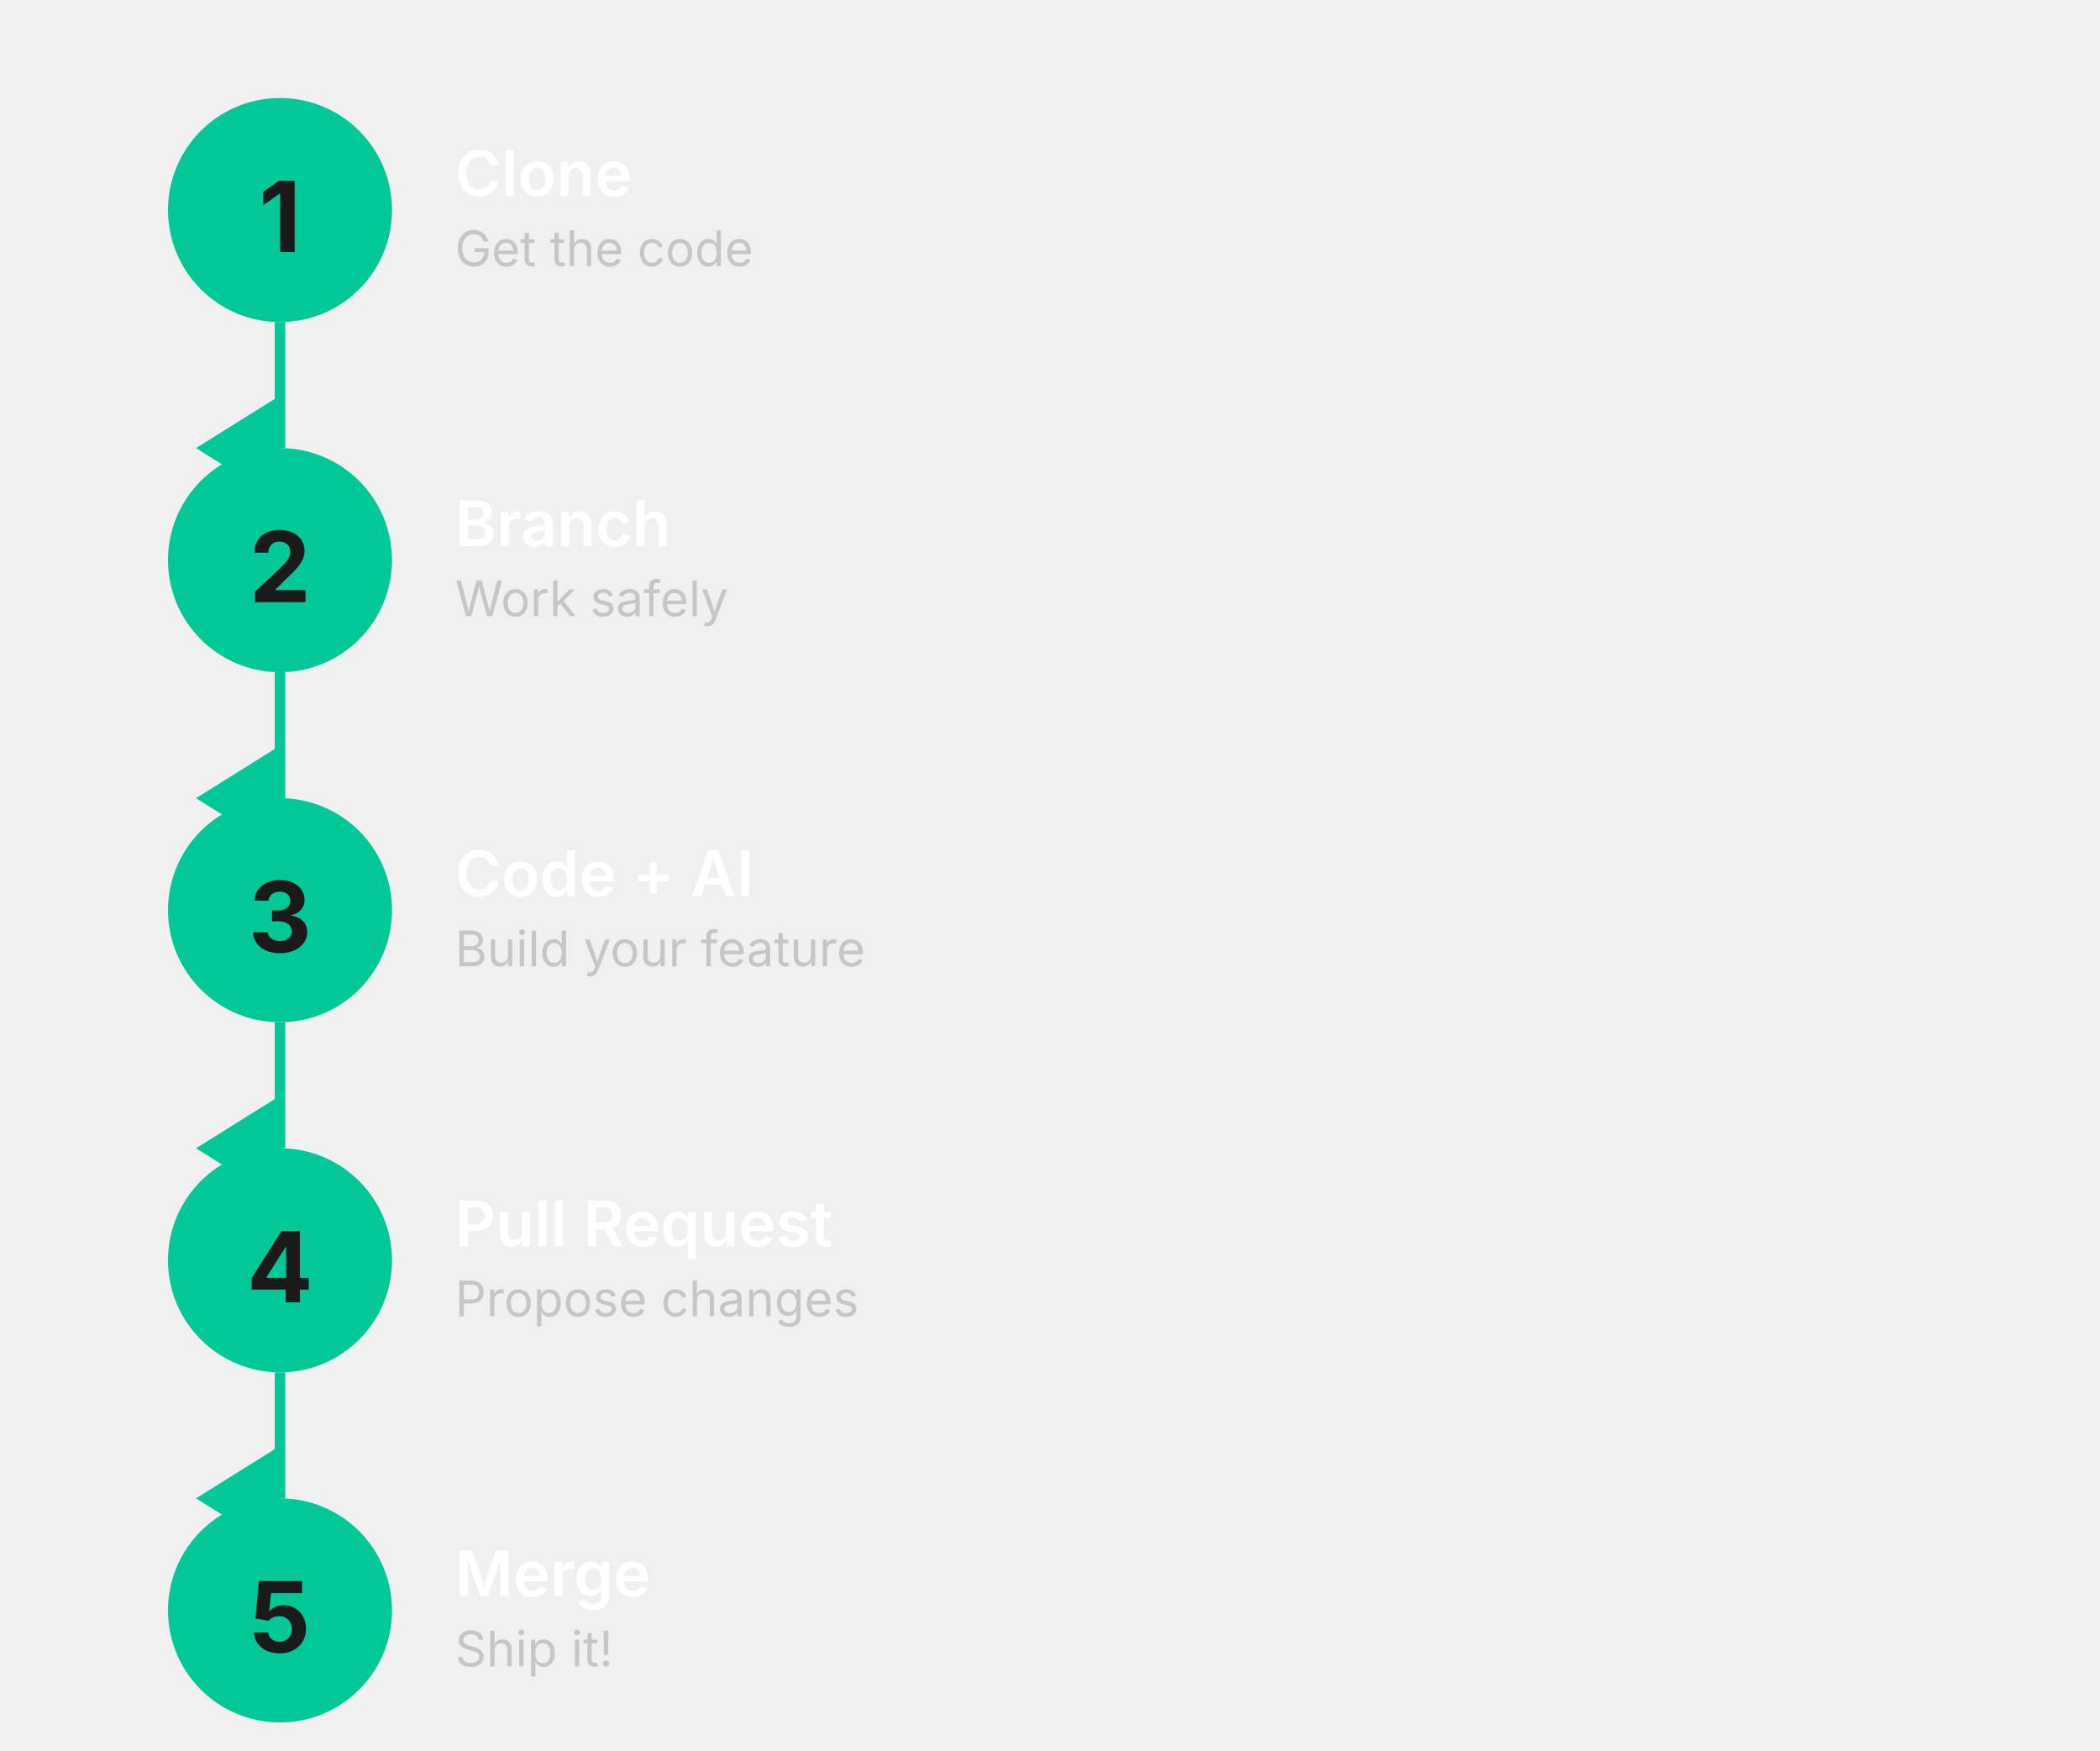
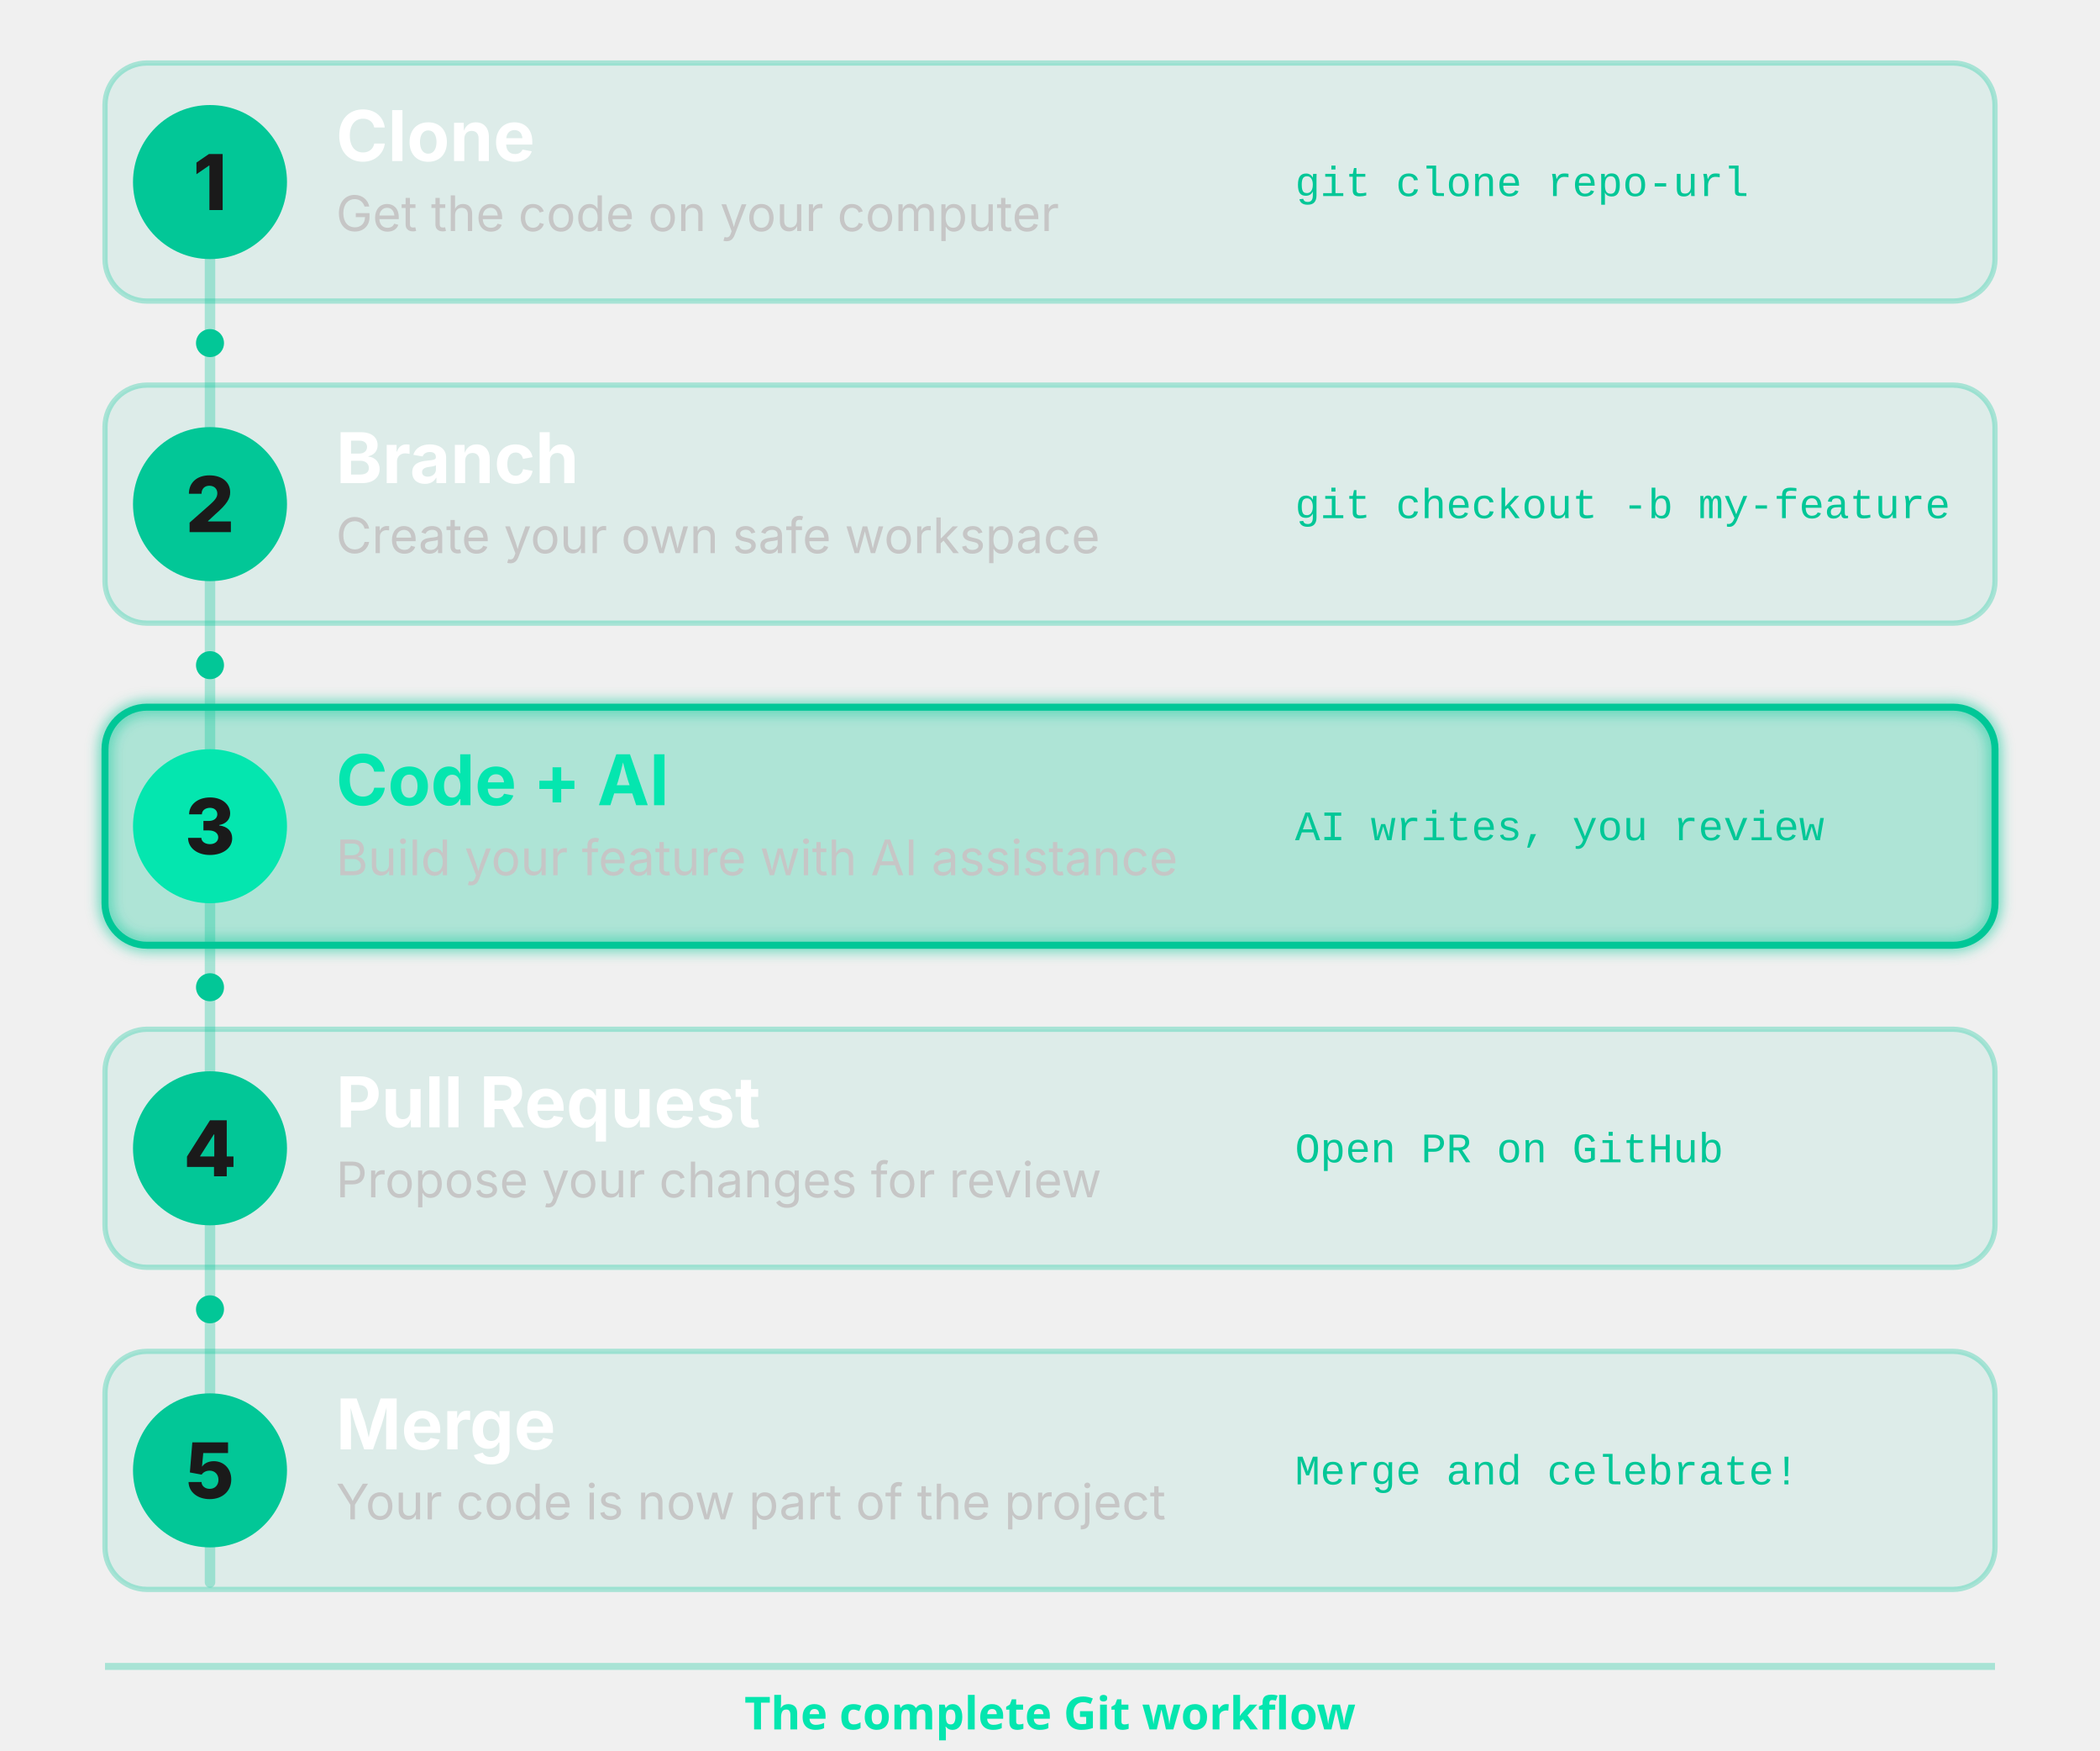
<svg xmlns="http://www.w3.org/2000/svg" viewBox="0 0 600 500">
  <style>
+     .card {
+       fill: rgba(2, 199, 151, 0.08);
+       stroke: rgba(2, 199, 151, 0.3);
+       stroke-width: 1.5;
+       rx: 12;
+     }
+     .card-active {
+       fill: rgba(2, 199, 151, 0.15);
+       stroke: #02c797;
+       stroke-width: 2;
+       rx: 12;
+     }
    .step-circle {
      fill: #02c797;
    }
    .step-number {
      fill: #1a1a1a;
      font-family: system-ui, -apple-system, sans-serif;
-       font-size: 28px;
-       font-weight: 700;
+       font-size: 22px;
+       font-weight: 800;
      text-anchor: middle;
    }
-     .step-label {
+     .step-title {
      fill: #ffffff;
      font-family: system-ui, -apple-system, sans-serif;
-       font-size: 18px;
-       font-weight: 600;
+       font-size: 20px;
+       font-weight: 700;
    }
    .step-desc {
      fill: #c6c6c6;
      font-family: system-ui, -apple-system, sans-serif;
      font-size: 14px;
    }
-     .connector {
+     .step-cmd {
+       fill: #02c797;
+       font-family: 'Courier New', Courier, monospace;
+       font-size: 12px;
+     }
+     .connector-line {
      stroke: #02c797;
      stroke-width: 3;
-       fill: none;
+       stroke-linecap: round;
    }
-     .arrow-down {
+     .connector-dot {
      fill: #02c797;
    }
  </style>
  <defs>
-     <marker id="arrowdown" markerWidth="10" markerHeight="10" refX="5" refY="0" orient="auto">
-       <polygon points="0 0, 10 0, 5 8" fill="#02c797" />
-     </marker>
+     <filter id="cardglow">
+       <feGaussianBlur stdDeviation="2" result="blur" />
+       <feMerge>
+         <feMergeNode in="blur" />
+         <feMergeNode in="SourceGraphic" />
+       </feMerge>
+     </filter>
  </defs>
-   <circle class="step-circle" cx="80" cy="60" r="32" />
-   <text class="step-number" x="80" y="72">1</text>
-   <text class="step-label" x="130" y="56">Clone</text>
-   <text class="step-desc" x="130" y="76">Get the code</text>
-   <line class="connector" x1="80" y1="92" x2="80" y2="128" marker-end="url(#arrowdown)" />
-   <circle class="step-circle" cx="80" cy="160" r="32" />
-   <text class="step-number" x="80" y="172">2</text>
-   <text class="step-label" x="130" y="156">Branch</text>
-   <text class="step-desc" x="130" y="176">Work safely</text>
-   <line class="connector" x1="80" y1="192" x2="80" y2="228" marker-end="url(#arrowdown)" />
-   <circle class="step-circle" cx="80" cy="260" r="32" />
-   <text class="step-number" x="80" y="272">3</text>
-   <text class="step-label" x="130" y="256">Code + AI</text>
-   <text class="step-desc" x="130" y="276">Build your feature</text>
-   <line class="connector" x1="80" y1="292" x2="80" y2="328" marker-end="url(#arrowdown)" />
-   <circle class="step-circle" cx="80" cy="360" r="32" />
-   <text class="step-number" x="80" y="372">4</text>
-   <text class="step-label" x="130" y="356">Pull Request</text>
-   <text class="step-desc" x="130" y="376">Propose changes</text>
-   <line class="connector" x1="80" y1="392" x2="80" y2="428" marker-end="url(#arrowdown)" />
-   <circle class="step-circle" cx="80" cy="460" r="32" />
-   <text class="step-number" x="80" y="472">5</text>
-   <text class="step-label" x="130" y="456">Merge</text>
-   <text class="step-desc" x="130" y="476">Ship it!</text>
+   <line class="connector-line" x1="60" y1="48" x2="60" y2="452" stroke-opacity="0.3" />
+   <rect class="card" x="30" y="18" width="540" height="68" />
+   <circle class="step-circle" cx="60" cy="52" r="22" />
+   <text class="step-number" x="60" y="60">1</text>
+   <text class="step-title" x="96" y="46">Clone</text>
+   <text class="step-desc" x="96" y="66">Get the code on your computer</text>
+   <text class="step-cmd" x="370" y="56">git clone repo-url</text>
+   <circle class="connector-dot" cx="60" cy="98" r="4" />
+   <rect class="card" x="30" y="110" width="540" height="68" />
+   <circle class="step-circle" cx="60" cy="144" r="22" />
+   <text class="step-number" x="60" y="152">2</text>
+   <text class="step-title" x="96" y="138">Branch</text>
+   <text class="step-desc" x="96" y="158">Create your own safe workspace</text>
+   <text class="step-cmd" x="370" y="148">git checkout -b my-feature</text>
+   <circle class="connector-dot" cx="60" cy="190" r="4" />
+   <rect class="card-active" x="30" y="202" width="540" height="68" filter="url(#cardglow)" />
+   <circle class="step-circle" cx="60" cy="236" r="22" style="fill: #04e6af;" />
+   <text class="step-number" x="60" y="244">3</text>
+   <text class="step-title" x="96" y="230" style="fill: #04e6af;">Code + AI</text>
+   <text class="step-desc" x="96" y="250">Build your feature with AI assistance</text>
+   <text class="step-cmd" x="370" y="240">AI writes, you review</text>
+   <circle class="connector-dot" cx="60" cy="282" r="4" />
+   <rect class="card" x="30" y="294" width="540" height="68" />
+   <circle class="step-circle" cx="60" cy="328" r="22" />
+   <text class="step-number" x="60" y="336">4</text>
+   <text class="step-title" x="96" y="322">Pull Request</text>
+   <text class="step-desc" x="96" y="342">Propose your changes for review</text>
+   <text class="step-cmd" x="370" y="332">Open PR on GitHub</text>
+   <circle class="connector-dot" cx="60" cy="374" r="4" />
+   <rect class="card" x="30" y="386" width="540" height="68" />
+   <circle class="step-circle" cx="60" cy="420" r="22" />
+   <text class="step-number" x="60" y="428">5</text>
+   <text class="step-title" x="96" y="414">Merge</text>
+   <text class="step-desc" x="96" y="434">Your code is now part of the project</text>
+   <text class="step-cmd" x="370" y="424">Merge and celebrate!</text>
+   <line x1="30" y1="476" x2="570" y2="476" stroke="#02c797" stroke-width="2" stroke-opacity="0.3" />
+   <text x="300" y="494" fill="#04e6af" font-family="system-ui" font-size="13px" font-weight="600" text-anchor="middle">The complete Git workflow</text>
</svg>
